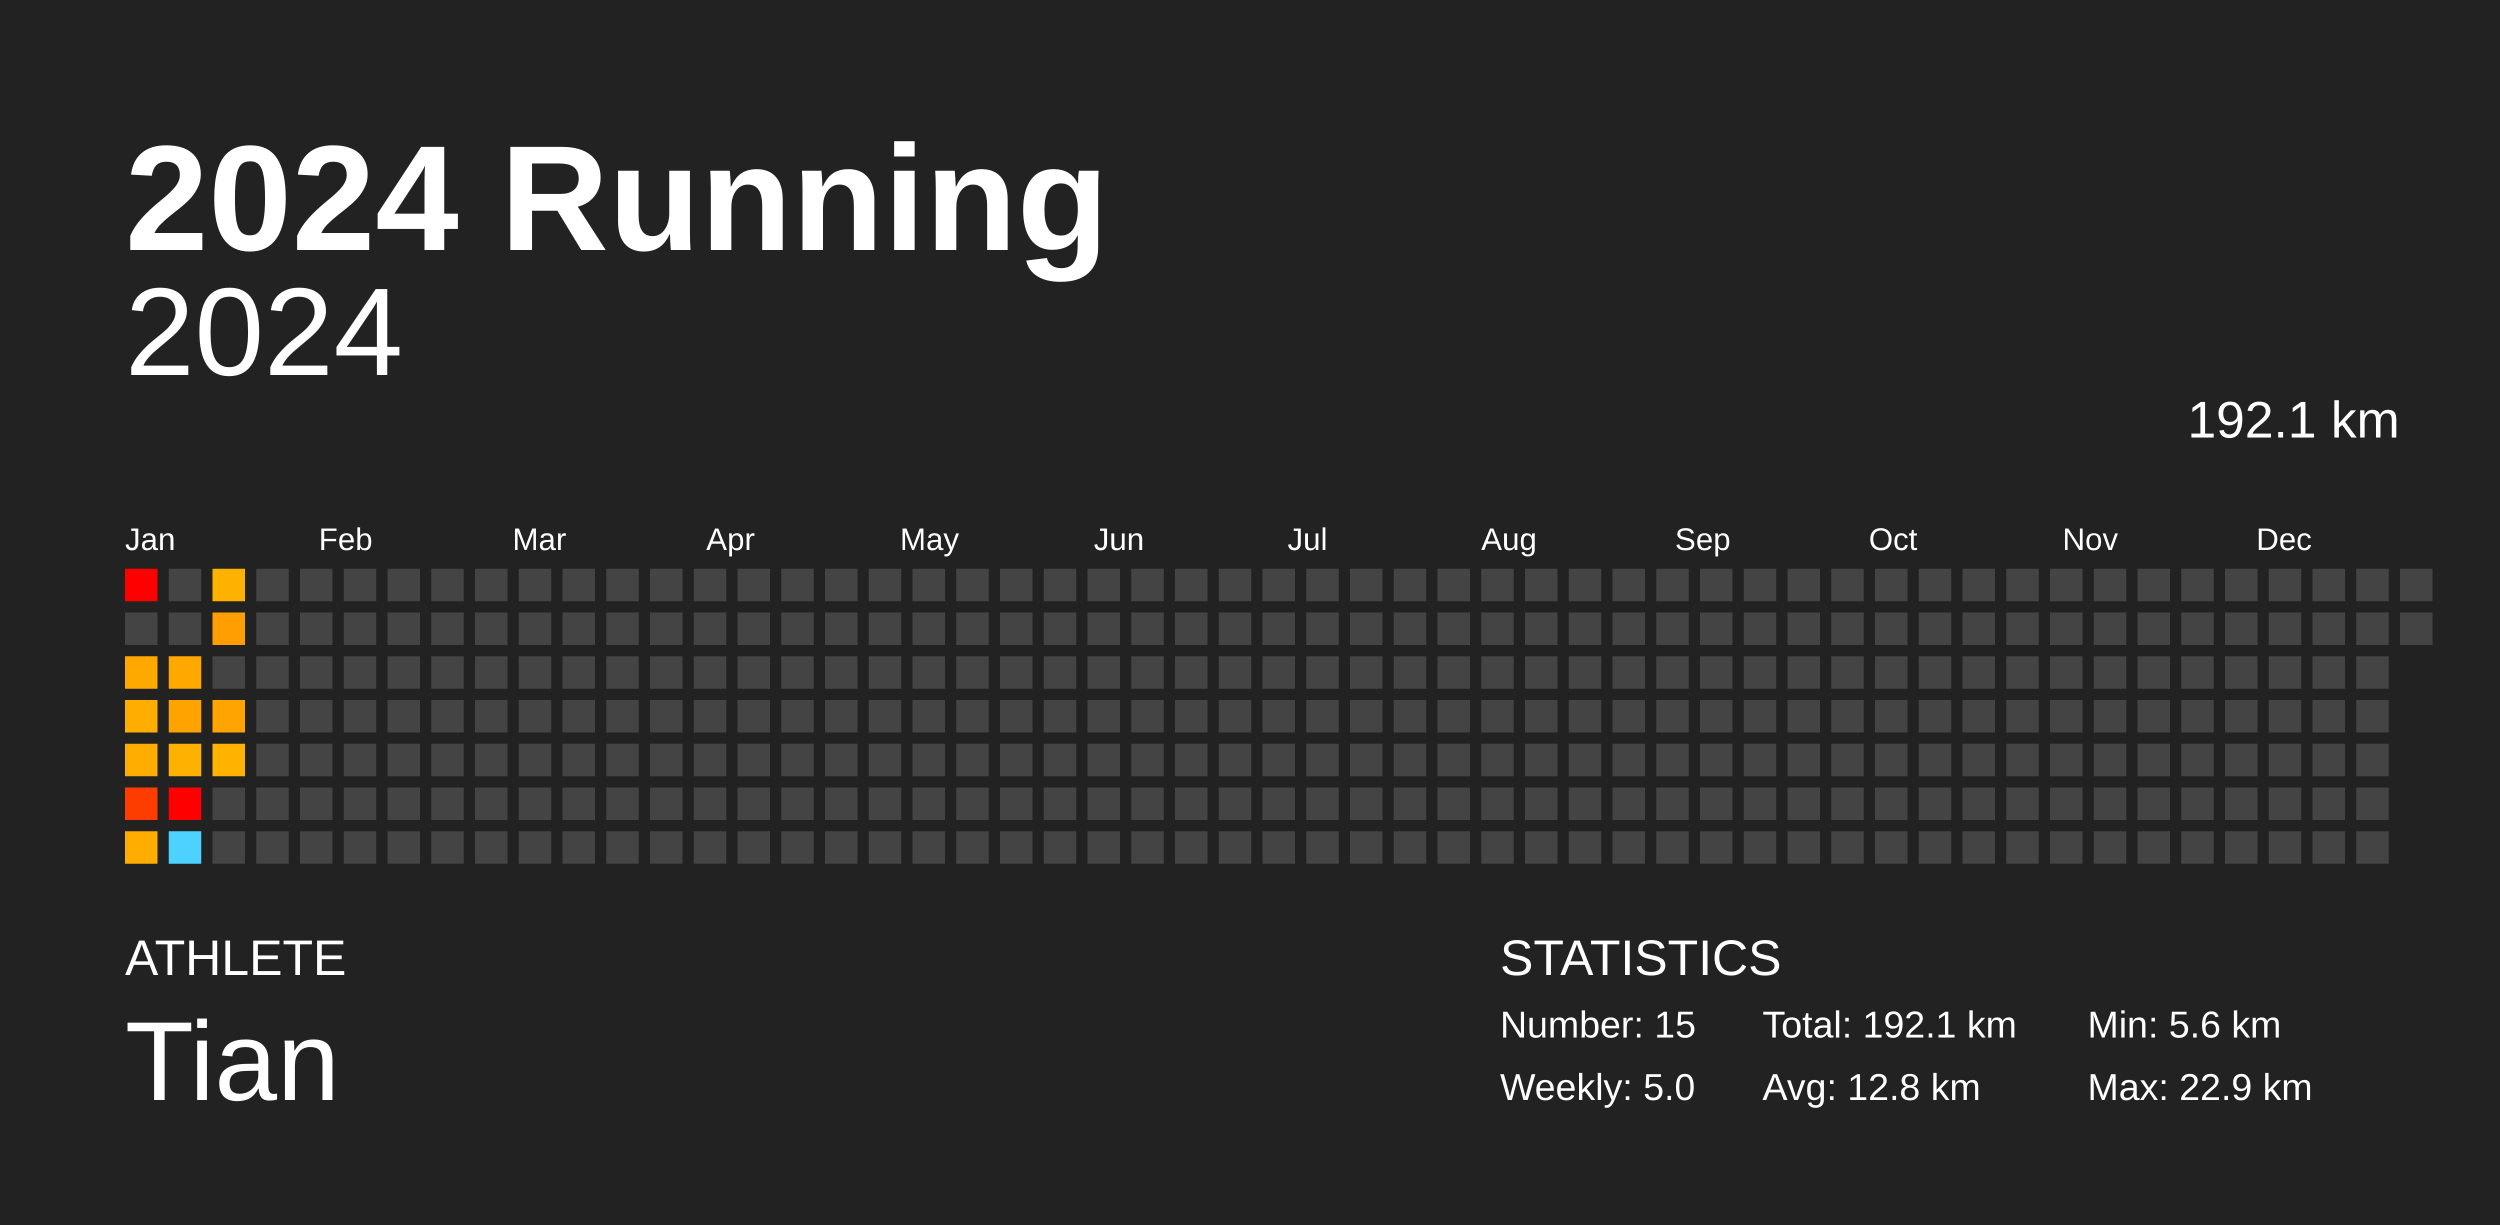
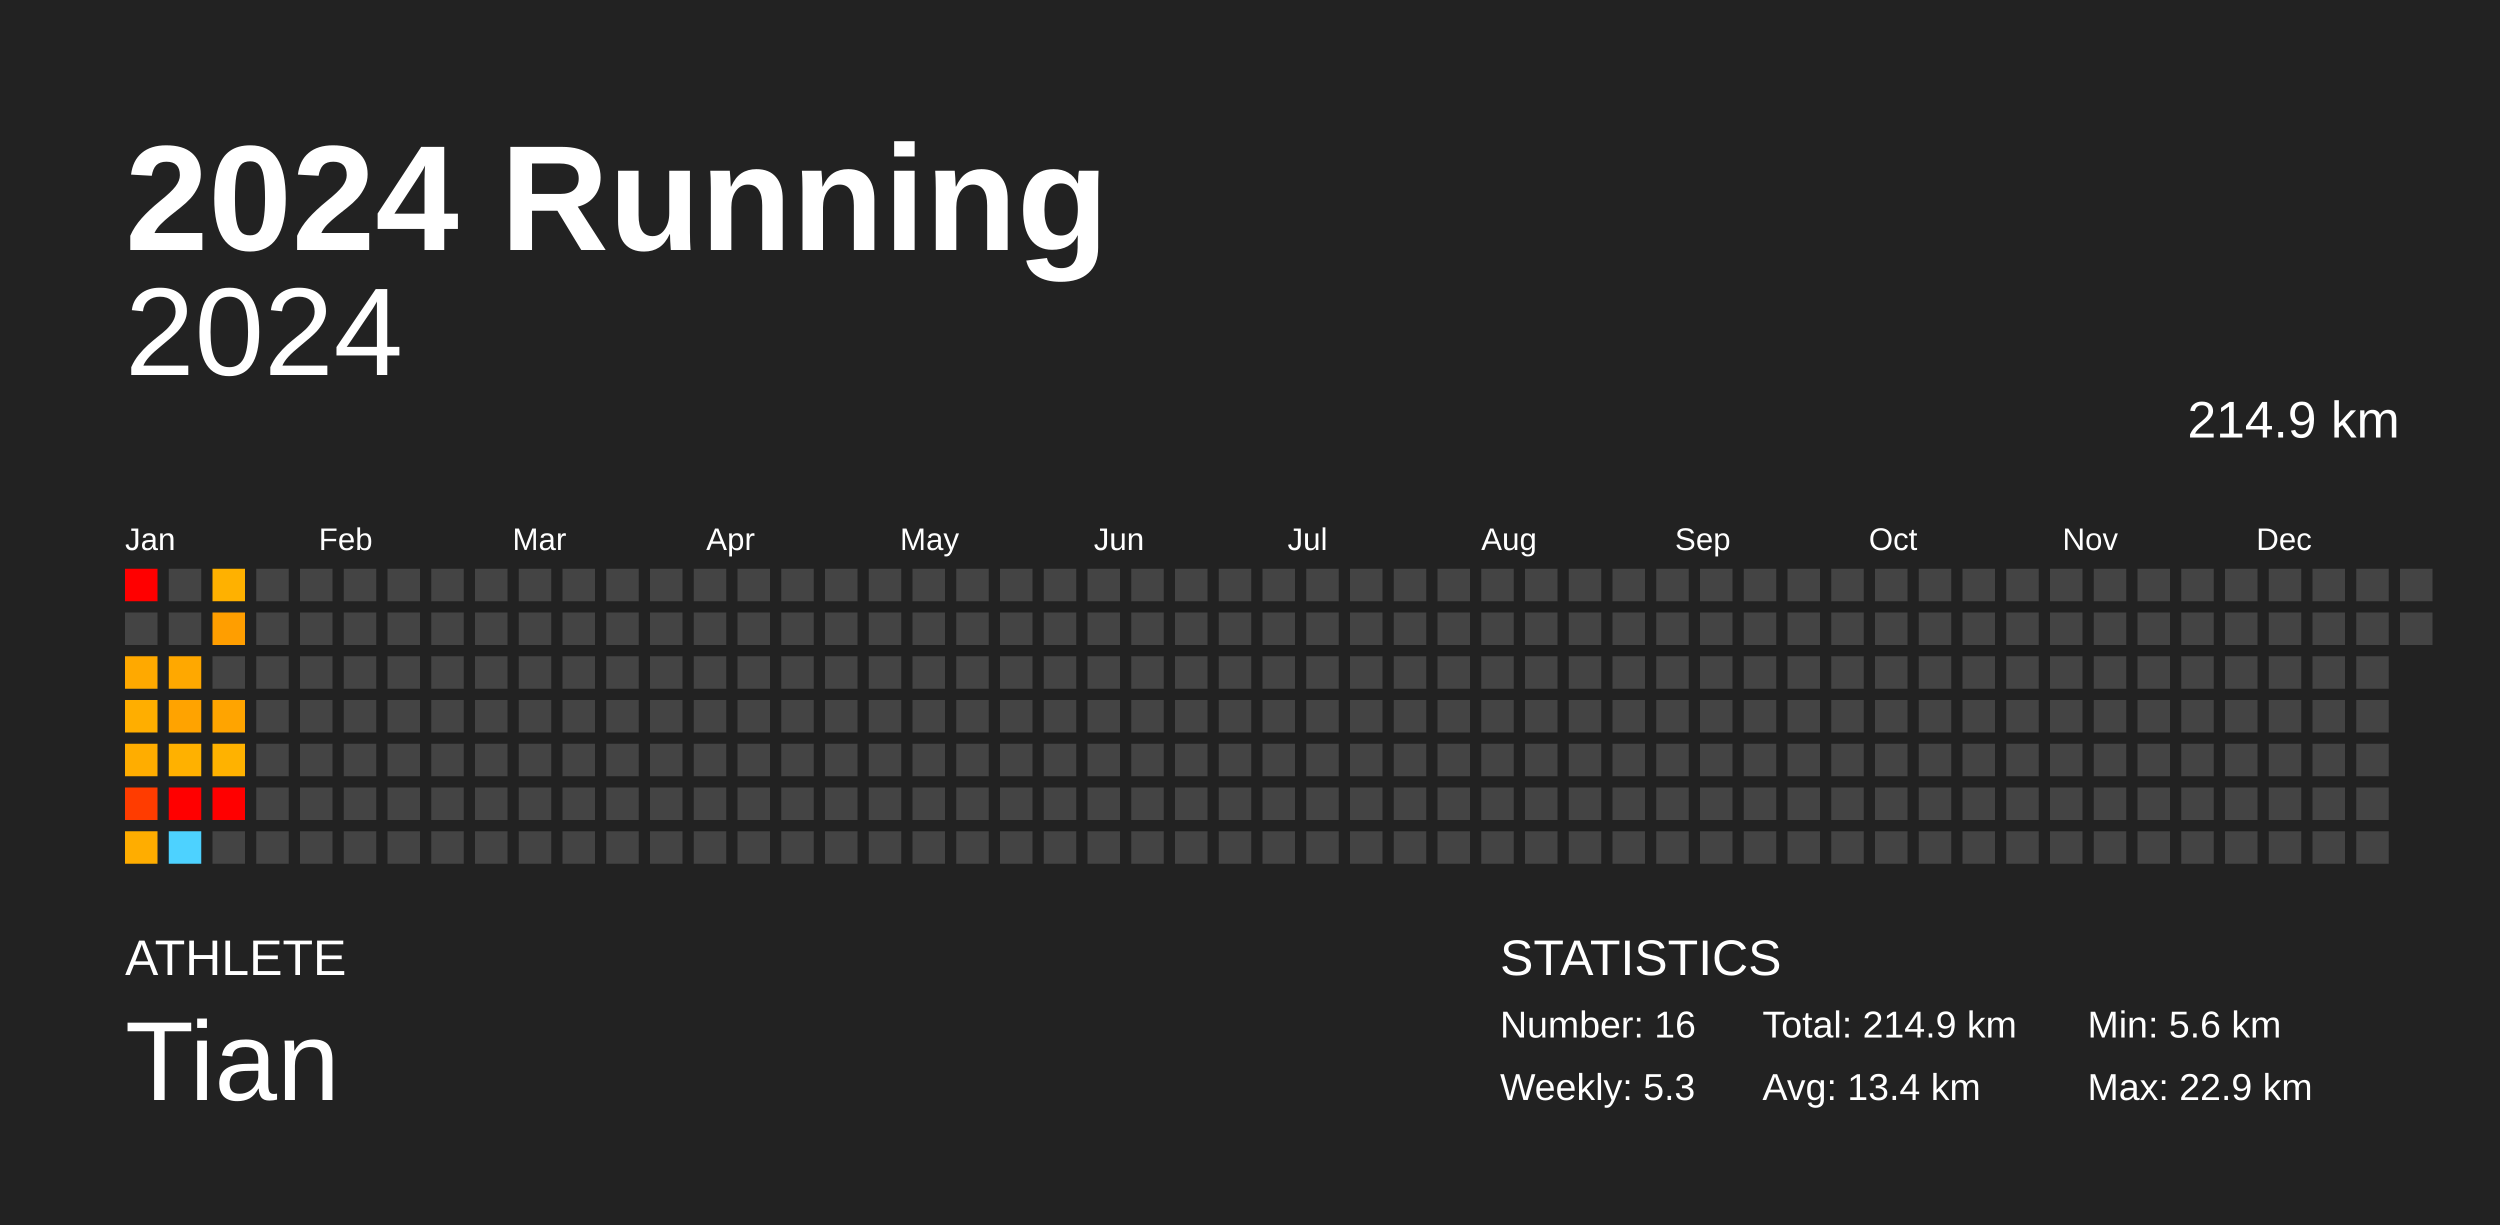
<svg xmlns="http://www.w3.org/2000/svg" baseProfile="full" height="98mm" version="1.1" viewBox="0,0,200,98" width="200mm">
  <defs />
  <rect fill="#222222" height="98" width="200" x="0" y="0" />
  <text fill="#FFFFFF" style="font-size:12px; font-family:Arial; font-weight:bold;" x="10" y="20">2024 Running</text>
  <text fill="#FFFFFF" style="font-size:4px; font-family:Arial" x="10" y="78">ATHLETE</text>
  <text fill="#FFFFFF" style="font-size:9px; font-family:Arial" x="10" y="88">Tian</text>
  <text fill="#FFFFFF" style="font-size:4px; font-family:Arial" x="120" y="78">STATISTICS</text>
-   <text fill="#FFFFFF" style="font-size:3px; font-family:Arial" x="120" y="83">Number: 15</text>
-   <text fill="#FFFFFF" style="font-size:3px; font-family:Arial" x="120" y="88">Weekly: 5.0</text>
-   <text fill="#FFFFFF" style="font-size:3px; font-family:Arial" x="141" y="83">Total: 192.1 km</text>
-   <text fill="#FFFFFF" style="font-size:3px; font-family:Arial" x="141" y="88">Avg: 12.8 km</text>
+   <text fill="#FFFFFF" style="font-size:3px; font-family:Arial" x="120" y="83">Number: 16</text>
+   <text fill="#FFFFFF" style="font-size:3px; font-family:Arial" x="120" y="88">Weekly: 5.3</text>
+   <text fill="#FFFFFF" style="font-size:3px; font-family:Arial" x="141" y="83">Total: 214.9 km</text>
+   <text fill="#FFFFFF" style="font-size:3px; font-family:Arial" x="141" y="88">Avg: 13.4 km</text>
  <text fill="#FFFFFF" style="font-size:3px; font-family:Arial" x="167" y="83">Min: 5.6 km</text>
  <text fill="#FFFFFF" style="font-size:3px; font-family:Arial" x="167" y="88">Max: 22.9 km</text>
  <text alignment-baseline="hanging" fill="#FFFFFF" style="font-size:10.0px; font-family:Arial;" x="10" y="30">2024</text>
-   <text alignment-baseline="hanging" fill="#FFFFFF" style="font-size:4.125px; font-family:Arial;" x="175" y="35">192.1 km</text>
+   <text alignment-baseline="hanging" fill="#FFFFFF" style="font-size:4.125px; font-family:Arial;" x="175" y="35">214.9 km</text>
  <text fill="#FFFFFF" style="font-size:2.5px; font-family:Arial" x="10.0" y="44">Jan</text>
  <text fill="#FFFFFF" style="font-size:2.5px; font-family:Arial" x="25.5" y="44">Feb</text>
  <text fill="#FFFFFF" style="font-size:2.5px; font-family:Arial" x="41.0" y="44">Mar</text>
  <text fill="#FFFFFF" style="font-size:2.5px; font-family:Arial" x="56.5" y="44">Apr</text>
  <text fill="#FFFFFF" style="font-size:2.5px; font-family:Arial" x="72.0" y="44">May</text>
  <text fill="#FFFFFF" style="font-size:2.5px; font-family:Arial" x="87.5" y="44">Jun</text>
  <text fill="#FFFFFF" style="font-size:2.5px; font-family:Arial" x="103.0" y="44">Jul</text>
  <text fill="#FFFFFF" style="font-size:2.5px; font-family:Arial" x="118.5" y="44">Aug</text>
  <text fill="#FFFFFF" style="font-size:2.5px; font-family:Arial" x="134.0" y="44">Sep</text>
  <text fill="#FFFFFF" style="font-size:2.5px; font-family:Arial" x="149.5" y="44">Oct</text>
  <text fill="#FFFFFF" style="font-size:2.5px; font-family:Arial" x="165.0" y="44">Nov</text>
  <text fill="#FFFFFF" style="font-size:2.5px; font-family:Arial" x="180.5" y="44">Dec</text>
  <rect fill="red" height="2.6" width="2.6" x="10.0" y="45.5" />
  <rect fill="#444444" height="2.6" width="2.6" x="10.0" y="49.0" />
  <rect fill="#ffa900" height="2.6" width="2.6" x="10.0" y="52.5" />
  <rect fill="#ffae00" height="2.6" width="2.6" x="10.0" y="56.0" />
  <rect fill="#ffad00" height="2.6" width="2.6" x="10.0" y="59.5" />
  <rect fill="#ff3c00" height="2.6" width="2.6" x="10.0" y="63.0" />
  <rect fill="#ffad00" height="2.6" width="2.6" x="10.0" y="66.5" />
  <rect fill="#444444" height="2.6" width="2.6" x="13.5" y="45.5" />
  <rect fill="#444444" height="2.6" width="2.6" x="13.5" y="49.0" />
  <rect fill="#ffa800" height="2.6" width="2.6" x="13.5" y="52.5" />
  <rect fill="#ffa300" height="2.6" width="2.6" x="13.5" y="56.0" />
  <rect fill="#ffb100" height="2.6" width="2.6" x="13.5" y="59.5" />
  <rect fill="red" height="2.6" width="2.6" x="13.5" y="63.0" />
  <rect fill="#4dd2ff" height="2.6" width="2.6" x="13.5" y="66.5" />
  <rect fill="#ffb100" height="2.6" width="2.6" x="17.0" y="45.5" />
  <rect fill="#ff9e00" height="2.6" width="2.6" x="17.0" y="49.0" />
  <rect fill="#444444" height="2.6" width="2.6" x="17.0" y="52.5" />
  <rect fill="#ffa400" height="2.6" width="2.6" x="17.0" y="56.0" />
  <rect fill="#ffb200" height="2.6" width="2.6" x="17.0" y="59.5" />
-   <rect fill="#444444" height="2.6" width="2.6" x="17.0" y="63.0" />
+   <rect fill="red" height="2.6" width="2.6" x="17.0" y="63.0" />
  <rect fill="#444444" height="2.6" width="2.6" x="17.0" y="66.5" />
  <rect fill="#444444" height="2.6" width="2.6" x="20.5" y="45.5" />
  <rect fill="#444444" height="2.6" width="2.6" x="20.5" y="49.0" />
  <rect fill="#444444" height="2.6" width="2.6" x="20.5" y="52.5" />
  <rect fill="#444444" height="2.6" width="2.6" x="20.5" y="56.0" />
  <rect fill="#444444" height="2.6" width="2.6" x="20.5" y="59.5" />
  <rect fill="#444444" height="2.6" width="2.6" x="20.5" y="63.0" />
  <rect fill="#444444" height="2.6" width="2.6" x="20.5" y="66.5" />
  <rect fill="#444444" height="2.6" width="2.6" x="24.0" y="45.5" />
  <rect fill="#444444" height="2.6" width="2.6" x="24.0" y="49.0" />
  <rect fill="#444444" height="2.6" width="2.6" x="24.0" y="52.5" />
  <rect fill="#444444" height="2.6" width="2.6" x="24.0" y="56.0" />
  <rect fill="#444444" height="2.6" width="2.6" x="24.0" y="59.5" />
  <rect fill="#444444" height="2.6" width="2.6" x="24.0" y="63.0" />
  <rect fill="#444444" height="2.6" width="2.6" x="24.0" y="66.5" />
  <rect fill="#444444" height="2.6" width="2.6" x="27.5" y="45.5" />
  <rect fill="#444444" height="2.6" width="2.6" x="27.5" y="49.0" />
  <rect fill="#444444" height="2.6" width="2.6" x="27.5" y="52.5" />
  <rect fill="#444444" height="2.6" width="2.6" x="27.5" y="56.0" />
  <rect fill="#444444" height="2.6" width="2.6" x="27.5" y="59.5" />
  <rect fill="#444444" height="2.6" width="2.6" x="27.5" y="63.0" />
  <rect fill="#444444" height="2.6" width="2.6" x="27.5" y="66.5" />
  <rect fill="#444444" height="2.6" width="2.6" x="31.0" y="45.5" />
  <rect fill="#444444" height="2.6" width="2.6" x="31.0" y="49.0" />
  <rect fill="#444444" height="2.6" width="2.6" x="31.0" y="52.5" />
  <rect fill="#444444" height="2.6" width="2.6" x="31.0" y="56.0" />
  <rect fill="#444444" height="2.6" width="2.6" x="31.0" y="59.5" />
  <rect fill="#444444" height="2.6" width="2.6" x="31.0" y="63.0" />
  <rect fill="#444444" height="2.6" width="2.6" x="31.0" y="66.5" />
  <rect fill="#444444" height="2.6" width="2.6" x="34.5" y="45.5" />
  <rect fill="#444444" height="2.6" width="2.6" x="34.5" y="49.0" />
  <rect fill="#444444" height="2.6" width="2.6" x="34.5" y="52.5" />
  <rect fill="#444444" height="2.6" width="2.6" x="34.5" y="56.0" />
  <rect fill="#444444" height="2.6" width="2.6" x="34.5" y="59.5" />
  <rect fill="#444444" height="2.6" width="2.6" x="34.5" y="63.0" />
  <rect fill="#444444" height="2.6" width="2.6" x="34.5" y="66.5" />
  <rect fill="#444444" height="2.6" width="2.6" x="38.0" y="45.5" />
  <rect fill="#444444" height="2.6" width="2.6" x="38.0" y="49.0" />
  <rect fill="#444444" height="2.6" width="2.6" x="38.0" y="52.5" />
  <rect fill="#444444" height="2.6" width="2.6" x="38.0" y="56.0" />
  <rect fill="#444444" height="2.6" width="2.6" x="38.0" y="59.5" />
  <rect fill="#444444" height="2.6" width="2.6" x="38.0" y="63.0" />
  <rect fill="#444444" height="2.6" width="2.6" x="38.0" y="66.5" />
  <rect fill="#444444" height="2.6" width="2.6" x="41.5" y="45.5" />
  <rect fill="#444444" height="2.6" width="2.6" x="41.5" y="49.0" />
  <rect fill="#444444" height="2.6" width="2.6" x="41.5" y="52.5" />
  <rect fill="#444444" height="2.6" width="2.6" x="41.5" y="56.0" />
  <rect fill="#444444" height="2.6" width="2.6" x="41.5" y="59.5" />
  <rect fill="#444444" height="2.6" width="2.6" x="41.5" y="63.0" />
  <rect fill="#444444" height="2.6" width="2.6" x="41.5" y="66.5" />
  <rect fill="#444444" height="2.6" width="2.6" x="45.0" y="45.5" />
  <rect fill="#444444" height="2.6" width="2.6" x="45.0" y="49.0" />
  <rect fill="#444444" height="2.6" width="2.6" x="45.0" y="52.5" />
  <rect fill="#444444" height="2.6" width="2.6" x="45.0" y="56.0" />
  <rect fill="#444444" height="2.6" width="2.6" x="45.0" y="59.5" />
  <rect fill="#444444" height="2.6" width="2.6" x="45.0" y="63.0" />
  <rect fill="#444444" height="2.6" width="2.6" x="45.0" y="66.5" />
  <rect fill="#444444" height="2.6" width="2.6" x="48.5" y="45.5" />
  <rect fill="#444444" height="2.6" width="2.6" x="48.5" y="49.0" />
  <rect fill="#444444" height="2.6" width="2.6" x="48.5" y="52.5" />
  <rect fill="#444444" height="2.6" width="2.6" x="48.5" y="56.0" />
  <rect fill="#444444" height="2.6" width="2.6" x="48.5" y="59.5" />
  <rect fill="#444444" height="2.6" width="2.6" x="48.5" y="63.0" />
  <rect fill="#444444" height="2.6" width="2.6" x="48.5" y="66.5" />
  <rect fill="#444444" height="2.6" width="2.6" x="52.0" y="45.5" />
  <rect fill="#444444" height="2.6" width="2.6" x="52.0" y="49.0" />
  <rect fill="#444444" height="2.6" width="2.6" x="52.0" y="52.5" />
  <rect fill="#444444" height="2.6" width="2.6" x="52.0" y="56.0" />
  <rect fill="#444444" height="2.6" width="2.6" x="52.0" y="59.5" />
  <rect fill="#444444" height="2.6" width="2.6" x="52.0" y="63.0" />
  <rect fill="#444444" height="2.6" width="2.6" x="52.0" y="66.5" />
  <rect fill="#444444" height="2.6" width="2.6" x="55.5" y="45.5" />
  <rect fill="#444444" height="2.6" width="2.6" x="55.5" y="49.0" />
  <rect fill="#444444" height="2.6" width="2.6" x="55.5" y="52.5" />
  <rect fill="#444444" height="2.6" width="2.6" x="55.5" y="56.0" />
  <rect fill="#444444" height="2.6" width="2.6" x="55.5" y="59.5" />
  <rect fill="#444444" height="2.6" width="2.6" x="55.5" y="63.0" />
  <rect fill="#444444" height="2.6" width="2.6" x="55.5" y="66.5" />
  <rect fill="#444444" height="2.6" width="2.6" x="59.0" y="45.5" />
  <rect fill="#444444" height="2.6" width="2.6" x="59.0" y="49.0" />
  <rect fill="#444444" height="2.6" width="2.6" x="59.0" y="52.5" />
  <rect fill="#444444" height="2.6" width="2.6" x="59.0" y="56.0" />
  <rect fill="#444444" height="2.6" width="2.6" x="59.0" y="59.5" />
  <rect fill="#444444" height="2.6" width="2.6" x="59.0" y="63.0" />
  <rect fill="#444444" height="2.6" width="2.6" x="59.0" y="66.5" />
  <rect fill="#444444" height="2.6" width="2.6" x="62.5" y="45.5" />
  <rect fill="#444444" height="2.6" width="2.6" x="62.5" y="49.0" />
  <rect fill="#444444" height="2.6" width="2.6" x="62.5" y="52.5" />
  <rect fill="#444444" height="2.6" width="2.6" x="62.5" y="56.0" />
  <rect fill="#444444" height="2.6" width="2.6" x="62.5" y="59.5" />
  <rect fill="#444444" height="2.6" width="2.6" x="62.5" y="63.0" />
  <rect fill="#444444" height="2.6" width="2.6" x="62.5" y="66.5" />
  <rect fill="#444444" height="2.6" width="2.6" x="66.0" y="45.5" />
  <rect fill="#444444" height="2.6" width="2.6" x="66.0" y="49.0" />
  <rect fill="#444444" height="2.6" width="2.6" x="66.0" y="52.5" />
  <rect fill="#444444" height="2.6" width="2.6" x="66.0" y="56.0" />
  <rect fill="#444444" height="2.6" width="2.6" x="66.0" y="59.5" />
  <rect fill="#444444" height="2.6" width="2.6" x="66.0" y="63.0" />
  <rect fill="#444444" height="2.6" width="2.6" x="66.0" y="66.5" />
  <rect fill="#444444" height="2.6" width="2.6" x="69.5" y="45.5" />
  <rect fill="#444444" height="2.6" width="2.6" x="69.5" y="49.0" />
  <rect fill="#444444" height="2.6" width="2.6" x="69.5" y="52.5" />
  <rect fill="#444444" height="2.6" width="2.6" x="69.5" y="56.0" />
  <rect fill="#444444" height="2.6" width="2.6" x="69.5" y="59.5" />
  <rect fill="#444444" height="2.6" width="2.6" x="69.5" y="63.0" />
  <rect fill="#444444" height="2.6" width="2.6" x="69.5" y="66.5" />
  <rect fill="#444444" height="2.6" width="2.6" x="73.0" y="45.5" />
  <rect fill="#444444" height="2.6" width="2.6" x="73.0" y="49.0" />
  <rect fill="#444444" height="2.6" width="2.6" x="73.0" y="52.5" />
  <rect fill="#444444" height="2.6" width="2.6" x="73.0" y="56.0" />
  <rect fill="#444444" height="2.6" width="2.6" x="73.0" y="59.5" />
  <rect fill="#444444" height="2.6" width="2.6" x="73.0" y="63.0" />
  <rect fill="#444444" height="2.6" width="2.6" x="73.0" y="66.5" />
  <rect fill="#444444" height="2.6" width="2.6" x="76.5" y="45.5" />
  <rect fill="#444444" height="2.6" width="2.6" x="76.5" y="49.0" />
  <rect fill="#444444" height="2.6" width="2.6" x="76.5" y="52.5" />
  <rect fill="#444444" height="2.6" width="2.6" x="76.5" y="56.0" />
  <rect fill="#444444" height="2.6" width="2.6" x="76.5" y="59.5" />
  <rect fill="#444444" height="2.6" width="2.6" x="76.5" y="63.0" />
  <rect fill="#444444" height="2.6" width="2.6" x="76.5" y="66.5" />
  <rect fill="#444444" height="2.6" width="2.6" x="80.0" y="45.5" />
  <rect fill="#444444" height="2.6" width="2.6" x="80.0" y="49.0" />
  <rect fill="#444444" height="2.6" width="2.6" x="80.0" y="52.5" />
  <rect fill="#444444" height="2.6" width="2.6" x="80.0" y="56.0" />
  <rect fill="#444444" height="2.6" width="2.6" x="80.0" y="59.5" />
  <rect fill="#444444" height="2.6" width="2.6" x="80.0" y="63.0" />
  <rect fill="#444444" height="2.6" width="2.6" x="80.0" y="66.5" />
  <rect fill="#444444" height="2.6" width="2.6" x="83.5" y="45.5" />
  <rect fill="#444444" height="2.6" width="2.6" x="83.5" y="49.0" />
  <rect fill="#444444" height="2.6" width="2.6" x="83.5" y="52.5" />
  <rect fill="#444444" height="2.6" width="2.6" x="83.5" y="56.0" />
  <rect fill="#444444" height="2.6" width="2.6" x="83.5" y="59.5" />
  <rect fill="#444444" height="2.6" width="2.6" x="83.5" y="63.0" />
  <rect fill="#444444" height="2.6" width="2.6" x="83.5" y="66.5" />
  <rect fill="#444444" height="2.6" width="2.6" x="87.0" y="45.5" />
  <rect fill="#444444" height="2.6" width="2.6" x="87.0" y="49.0" />
  <rect fill="#444444" height="2.6" width="2.6" x="87.0" y="52.5" />
  <rect fill="#444444" height="2.6" width="2.6" x="87.0" y="56.0" />
  <rect fill="#444444" height="2.6" width="2.6" x="87.0" y="59.5" />
  <rect fill="#444444" height="2.6" width="2.6" x="87.0" y="63.0" />
  <rect fill="#444444" height="2.6" width="2.6" x="87.0" y="66.5" />
  <rect fill="#444444" height="2.6" width="2.6" x="90.5" y="45.5" />
  <rect fill="#444444" height="2.6" width="2.6" x="90.5" y="49.0" />
  <rect fill="#444444" height="2.6" width="2.6" x="90.5" y="52.5" />
  <rect fill="#444444" height="2.6" width="2.6" x="90.5" y="56.0" />
  <rect fill="#444444" height="2.6" width="2.6" x="90.5" y="59.5" />
  <rect fill="#444444" height="2.6" width="2.6" x="90.5" y="63.0" />
  <rect fill="#444444" height="2.6" width="2.6" x="90.5" y="66.5" />
  <rect fill="#444444" height="2.6" width="2.6" x="94.0" y="45.5" />
  <rect fill="#444444" height="2.6" width="2.6" x="94.0" y="49.0" />
  <rect fill="#444444" height="2.6" width="2.6" x="94.0" y="52.5" />
  <rect fill="#444444" height="2.6" width="2.6" x="94.0" y="56.0" />
  <rect fill="#444444" height="2.6" width="2.6" x="94.0" y="59.5" />
  <rect fill="#444444" height="2.6" width="2.6" x="94.0" y="63.0" />
  <rect fill="#444444" height="2.6" width="2.6" x="94.0" y="66.5" />
  <rect fill="#444444" height="2.6" width="2.6" x="97.5" y="45.5" />
  <rect fill="#444444" height="2.6" width="2.6" x="97.5" y="49.0" />
  <rect fill="#444444" height="2.6" width="2.6" x="97.5" y="52.5" />
  <rect fill="#444444" height="2.6" width="2.6" x="97.5" y="56.0" />
  <rect fill="#444444" height="2.6" width="2.6" x="97.5" y="59.5" />
  <rect fill="#444444" height="2.6" width="2.6" x="97.5" y="63.0" />
  <rect fill="#444444" height="2.6" width="2.6" x="97.5" y="66.5" />
  <rect fill="#444444" height="2.6" width="2.6" x="101.0" y="45.5" />
  <rect fill="#444444" height="2.6" width="2.6" x="101.0" y="49.0" />
  <rect fill="#444444" height="2.6" width="2.6" x="101.0" y="52.5" />
  <rect fill="#444444" height="2.6" width="2.6" x="101.0" y="56.0" />
  <rect fill="#444444" height="2.6" width="2.6" x="101.0" y="59.5" />
  <rect fill="#444444" height="2.6" width="2.6" x="101.0" y="63.0" />
  <rect fill="#444444" height="2.6" width="2.6" x="101.0" y="66.5" />
  <rect fill="#444444" height="2.6" width="2.6" x="104.5" y="45.5" />
  <rect fill="#444444" height="2.6" width="2.6" x="104.5" y="49.0" />
  <rect fill="#444444" height="2.6" width="2.6" x="104.5" y="52.5" />
  <rect fill="#444444" height="2.6" width="2.6" x="104.5" y="56.0" />
  <rect fill="#444444" height="2.6" width="2.6" x="104.5" y="59.5" />
  <rect fill="#444444" height="2.6" width="2.6" x="104.5" y="63.0" />
  <rect fill="#444444" height="2.6" width="2.6" x="104.5" y="66.5" />
  <rect fill="#444444" height="2.6" width="2.6" x="108.0" y="45.5" />
  <rect fill="#444444" height="2.6" width="2.6" x="108.0" y="49.0" />
  <rect fill="#444444" height="2.6" width="2.6" x="108.0" y="52.5" />
  <rect fill="#444444" height="2.6" width="2.6" x="108.0" y="56.0" />
  <rect fill="#444444" height="2.6" width="2.6" x="108.0" y="59.5" />
  <rect fill="#444444" height="2.6" width="2.6" x="108.0" y="63.0" />
  <rect fill="#444444" height="2.6" width="2.6" x="108.0" y="66.5" />
  <rect fill="#444444" height="2.6" width="2.6" x="111.5" y="45.5" />
  <rect fill="#444444" height="2.6" width="2.6" x="111.5" y="49.0" />
  <rect fill="#444444" height="2.6" width="2.6" x="111.5" y="52.5" />
  <rect fill="#444444" height="2.6" width="2.6" x="111.5" y="56.0" />
  <rect fill="#444444" height="2.6" width="2.6" x="111.5" y="59.5" />
  <rect fill="#444444" height="2.6" width="2.6" x="111.5" y="63.0" />
  <rect fill="#444444" height="2.6" width="2.6" x="111.5" y="66.5" />
  <rect fill="#444444" height="2.6" width="2.6" x="115.0" y="45.5" />
  <rect fill="#444444" height="2.6" width="2.6" x="115.0" y="49.0" />
  <rect fill="#444444" height="2.6" width="2.6" x="115.0" y="52.5" />
  <rect fill="#444444" height="2.6" width="2.6" x="115.0" y="56.0" />
  <rect fill="#444444" height="2.6" width="2.6" x="115.0" y="59.5" />
  <rect fill="#444444" height="2.6" width="2.6" x="115.0" y="63.0" />
  <rect fill="#444444" height="2.6" width="2.6" x="115.0" y="66.5" />
  <rect fill="#444444" height="2.6" width="2.6" x="118.5" y="45.5" />
  <rect fill="#444444" height="2.6" width="2.6" x="118.5" y="49.0" />
  <rect fill="#444444" height="2.6" width="2.6" x="118.5" y="52.5" />
  <rect fill="#444444" height="2.6" width="2.6" x="118.5" y="56.0" />
  <rect fill="#444444" height="2.6" width="2.6" x="118.5" y="59.5" />
  <rect fill="#444444" height="2.6" width="2.6" x="118.5" y="63.0" />
  <rect fill="#444444" height="2.6" width="2.6" x="118.5" y="66.5" />
  <rect fill="#444444" height="2.6" width="2.6" x="122.0" y="45.5" />
  <rect fill="#444444" height="2.6" width="2.6" x="122.0" y="49.0" />
  <rect fill="#444444" height="2.6" width="2.6" x="122.0" y="52.5" />
  <rect fill="#444444" height="2.6" width="2.6" x="122.0" y="56.0" />
  <rect fill="#444444" height="2.6" width="2.6" x="122.0" y="59.5" />
  <rect fill="#444444" height="2.6" width="2.6" x="122.0" y="63.0" />
  <rect fill="#444444" height="2.6" width="2.6" x="122.0" y="66.5" />
  <rect fill="#444444" height="2.6" width="2.6" x="125.5" y="45.5" />
  <rect fill="#444444" height="2.6" width="2.6" x="125.5" y="49.0" />
  <rect fill="#444444" height="2.6" width="2.6" x="125.5" y="52.5" />
  <rect fill="#444444" height="2.6" width="2.6" x="125.5" y="56.0" />
  <rect fill="#444444" height="2.6" width="2.6" x="125.5" y="59.5" />
  <rect fill="#444444" height="2.6" width="2.6" x="125.5" y="63.0" />
  <rect fill="#444444" height="2.6" width="2.6" x="125.5" y="66.5" />
  <rect fill="#444444" height="2.6" width="2.6" x="129.0" y="45.5" />
  <rect fill="#444444" height="2.6" width="2.6" x="129.0" y="49.0" />
  <rect fill="#444444" height="2.6" width="2.6" x="129.0" y="52.5" />
  <rect fill="#444444" height="2.6" width="2.6" x="129.0" y="56.0" />
  <rect fill="#444444" height="2.6" width="2.6" x="129.0" y="59.5" />
  <rect fill="#444444" height="2.6" width="2.6" x="129.0" y="63.0" />
  <rect fill="#444444" height="2.6" width="2.6" x="129.0" y="66.5" />
  <rect fill="#444444" height="2.6" width="2.6" x="132.5" y="45.5" />
  <rect fill="#444444" height="2.6" width="2.6" x="132.5" y="49.0" />
  <rect fill="#444444" height="2.6" width="2.6" x="132.5" y="52.5" />
  <rect fill="#444444" height="2.6" width="2.6" x="132.5" y="56.0" />
  <rect fill="#444444" height="2.6" width="2.6" x="132.5" y="59.5" />
  <rect fill="#444444" height="2.6" width="2.6" x="132.5" y="63.0" />
  <rect fill="#444444" height="2.6" width="2.6" x="132.5" y="66.5" />
  <rect fill="#444444" height="2.6" width="2.6" x="136.0" y="45.5" />
  <rect fill="#444444" height="2.6" width="2.6" x="136.0" y="49.0" />
  <rect fill="#444444" height="2.6" width="2.6" x="136.0" y="52.5" />
  <rect fill="#444444" height="2.6" width="2.6" x="136.0" y="56.0" />
  <rect fill="#444444" height="2.6" width="2.6" x="136.0" y="59.5" />
  <rect fill="#444444" height="2.6" width="2.6" x="136.0" y="63.0" />
  <rect fill="#444444" height="2.6" width="2.6" x="136.0" y="66.5" />
  <rect fill="#444444" height="2.6" width="2.6" x="139.5" y="45.5" />
  <rect fill="#444444" height="2.6" width="2.6" x="139.5" y="49.0" />
  <rect fill="#444444" height="2.6" width="2.6" x="139.5" y="52.5" />
  <rect fill="#444444" height="2.6" width="2.6" x="139.5" y="56.0" />
  <rect fill="#444444" height="2.6" width="2.6" x="139.5" y="59.5" />
  <rect fill="#444444" height="2.6" width="2.6" x="139.5" y="63.0" />
  <rect fill="#444444" height="2.6" width="2.6" x="139.5" y="66.5" />
  <rect fill="#444444" height="2.6" width="2.6" x="143.0" y="45.5" />
  <rect fill="#444444" height="2.6" width="2.6" x="143.0" y="49.0" />
  <rect fill="#444444" height="2.6" width="2.6" x="143.0" y="52.5" />
  <rect fill="#444444" height="2.6" width="2.6" x="143.0" y="56.0" />
  <rect fill="#444444" height="2.6" width="2.6" x="143.0" y="59.5" />
  <rect fill="#444444" height="2.6" width="2.6" x="143.0" y="63.0" />
  <rect fill="#444444" height="2.6" width="2.6" x="143.0" y="66.5" />
  <rect fill="#444444" height="2.6" width="2.6" x="146.5" y="45.5" />
  <rect fill="#444444" height="2.6" width="2.6" x="146.5" y="49.0" />
  <rect fill="#444444" height="2.6" width="2.6" x="146.5" y="52.5" />
  <rect fill="#444444" height="2.6" width="2.6" x="146.5" y="56.0" />
  <rect fill="#444444" height="2.6" width="2.6" x="146.5" y="59.5" />
  <rect fill="#444444" height="2.6" width="2.6" x="146.5" y="63.0" />
  <rect fill="#444444" height="2.6" width="2.6" x="146.5" y="66.5" />
  <rect fill="#444444" height="2.6" width="2.6" x="150.0" y="45.5" />
  <rect fill="#444444" height="2.6" width="2.6" x="150.0" y="49.0" />
  <rect fill="#444444" height="2.6" width="2.6" x="150.0" y="52.5" />
  <rect fill="#444444" height="2.6" width="2.6" x="150.0" y="56.0" />
  <rect fill="#444444" height="2.6" width="2.6" x="150.0" y="59.5" />
  <rect fill="#444444" height="2.6" width="2.6" x="150.0" y="63.0" />
  <rect fill="#444444" height="2.6" width="2.6" x="150.0" y="66.5" />
  <rect fill="#444444" height="2.6" width="2.6" x="153.5" y="45.5" />
  <rect fill="#444444" height="2.6" width="2.6" x="153.5" y="49.0" />
  <rect fill="#444444" height="2.6" width="2.6" x="153.5" y="52.5" />
  <rect fill="#444444" height="2.6" width="2.6" x="153.5" y="56.0" />
  <rect fill="#444444" height="2.6" width="2.6" x="153.5" y="59.5" />
  <rect fill="#444444" height="2.6" width="2.6" x="153.5" y="63.0" />
  <rect fill="#444444" height="2.6" width="2.6" x="153.5" y="66.5" />
  <rect fill="#444444" height="2.6" width="2.6" x="157.0" y="45.5" />
  <rect fill="#444444" height="2.6" width="2.6" x="157.0" y="49.0" />
  <rect fill="#444444" height="2.6" width="2.6" x="157.0" y="52.5" />
  <rect fill="#444444" height="2.6" width="2.6" x="157.0" y="56.0" />
  <rect fill="#444444" height="2.6" width="2.6" x="157.0" y="59.5" />
  <rect fill="#444444" height="2.6" width="2.6" x="157.0" y="63.0" />
  <rect fill="#444444" height="2.6" width="2.6" x="157.0" y="66.5" />
  <rect fill="#444444" height="2.6" width="2.6" x="160.5" y="45.5" />
  <rect fill="#444444" height="2.6" width="2.6" x="160.5" y="49.0" />
  <rect fill="#444444" height="2.6" width="2.6" x="160.5" y="52.5" />
  <rect fill="#444444" height="2.6" width="2.6" x="160.5" y="56.0" />
  <rect fill="#444444" height="2.6" width="2.6" x="160.5" y="59.5" />
  <rect fill="#444444" height="2.6" width="2.6" x="160.5" y="63.0" />
  <rect fill="#444444" height="2.6" width="2.6" x="160.5" y="66.5" />
  <rect fill="#444444" height="2.6" width="2.6" x="164.0" y="45.5" />
  <rect fill="#444444" height="2.6" width="2.6" x="164.0" y="49.0" />
  <rect fill="#444444" height="2.6" width="2.6" x="164.0" y="52.5" />
  <rect fill="#444444" height="2.6" width="2.6" x="164.0" y="56.0" />
  <rect fill="#444444" height="2.6" width="2.6" x="164.0" y="59.5" />
  <rect fill="#444444" height="2.6" width="2.6" x="164.0" y="63.0" />
  <rect fill="#444444" height="2.6" width="2.6" x="164.0" y="66.5" />
  <rect fill="#444444" height="2.6" width="2.6" x="167.5" y="45.5" />
  <rect fill="#444444" height="2.6" width="2.6" x="167.5" y="49.0" />
  <rect fill="#444444" height="2.6" width="2.6" x="167.5" y="52.5" />
  <rect fill="#444444" height="2.6" width="2.6" x="167.5" y="56.0" />
  <rect fill="#444444" height="2.6" width="2.6" x="167.5" y="59.5" />
  <rect fill="#444444" height="2.6" width="2.6" x="167.5" y="63.0" />
  <rect fill="#444444" height="2.6" width="2.6" x="167.5" y="66.5" />
  <rect fill="#444444" height="2.6" width="2.6" x="171.0" y="45.5" />
  <rect fill="#444444" height="2.6" width="2.6" x="171.0" y="49.0" />
  <rect fill="#444444" height="2.6" width="2.6" x="171.0" y="52.5" />
  <rect fill="#444444" height="2.6" width="2.6" x="171.0" y="56.0" />
  <rect fill="#444444" height="2.6" width="2.6" x="171.0" y="59.5" />
  <rect fill="#444444" height="2.6" width="2.6" x="171.0" y="63.0" />
  <rect fill="#444444" height="2.6" width="2.6" x="171.0" y="66.5" />
  <rect fill="#444444" height="2.6" width="2.6" x="174.5" y="45.5" />
  <rect fill="#444444" height="2.6" width="2.6" x="174.5" y="49.0" />
  <rect fill="#444444" height="2.6" width="2.6" x="174.5" y="52.5" />
  <rect fill="#444444" height="2.6" width="2.6" x="174.5" y="56.0" />
  <rect fill="#444444" height="2.6" width="2.6" x="174.5" y="59.5" />
  <rect fill="#444444" height="2.6" width="2.6" x="174.5" y="63.0" />
  <rect fill="#444444" height="2.6" width="2.6" x="174.5" y="66.5" />
  <rect fill="#444444" height="2.6" width="2.6" x="178.0" y="45.5" />
  <rect fill="#444444" height="2.6" width="2.6" x="178.0" y="49.0" />
  <rect fill="#444444" height="2.6" width="2.6" x="178.0" y="52.5" />
  <rect fill="#444444" height="2.6" width="2.6" x="178.0" y="56.0" />
  <rect fill="#444444" height="2.6" width="2.6" x="178.0" y="59.5" />
  <rect fill="#444444" height="2.6" width="2.6" x="178.0" y="63.0" />
  <rect fill="#444444" height="2.6" width="2.6" x="178.0" y="66.5" />
  <rect fill="#444444" height="2.6" width="2.6" x="181.5" y="45.5" />
  <rect fill="#444444" height="2.6" width="2.6" x="181.5" y="49.0" />
  <rect fill="#444444" height="2.6" width="2.6" x="181.5" y="52.5" />
  <rect fill="#444444" height="2.6" width="2.6" x="181.5" y="56.0" />
  <rect fill="#444444" height="2.6" width="2.6" x="181.5" y="59.5" />
  <rect fill="#444444" height="2.6" width="2.6" x="181.5" y="63.0" />
  <rect fill="#444444" height="2.6" width="2.6" x="181.5" y="66.5" />
  <rect fill="#444444" height="2.6" width="2.6" x="185.0" y="45.5" />
  <rect fill="#444444" height="2.6" width="2.6" x="185.0" y="49.0" />
  <rect fill="#444444" height="2.6" width="2.6" x="185.0" y="52.5" />
  <rect fill="#444444" height="2.6" width="2.6" x="185.0" y="56.0" />
  <rect fill="#444444" height="2.6" width="2.6" x="185.0" y="59.5" />
  <rect fill="#444444" height="2.6" width="2.6" x="185.0" y="63.0" />
  <rect fill="#444444" height="2.6" width="2.6" x="185.0" y="66.5" />
  <rect fill="#444444" height="2.6" width="2.6" x="188.5" y="45.5" />
  <rect fill="#444444" height="2.6" width="2.6" x="188.5" y="49.0" />
  <rect fill="#444444" height="2.6" width="2.6" x="188.5" y="52.5" />
  <rect fill="#444444" height="2.6" width="2.6" x="188.5" y="56.0" />
  <rect fill="#444444" height="2.6" width="2.6" x="188.5" y="59.5" />
  <rect fill="#444444" height="2.6" width="2.6" x="188.5" y="63.0" />
  <rect fill="#444444" height="2.6" width="2.6" x="188.5" y="66.5" />
  <rect fill="#444444" height="2.6" width="2.6" x="192.0" y="45.5" />
  <rect fill="#444444" height="2.6" width="2.6" x="192.0" y="49.0" />
</svg>
